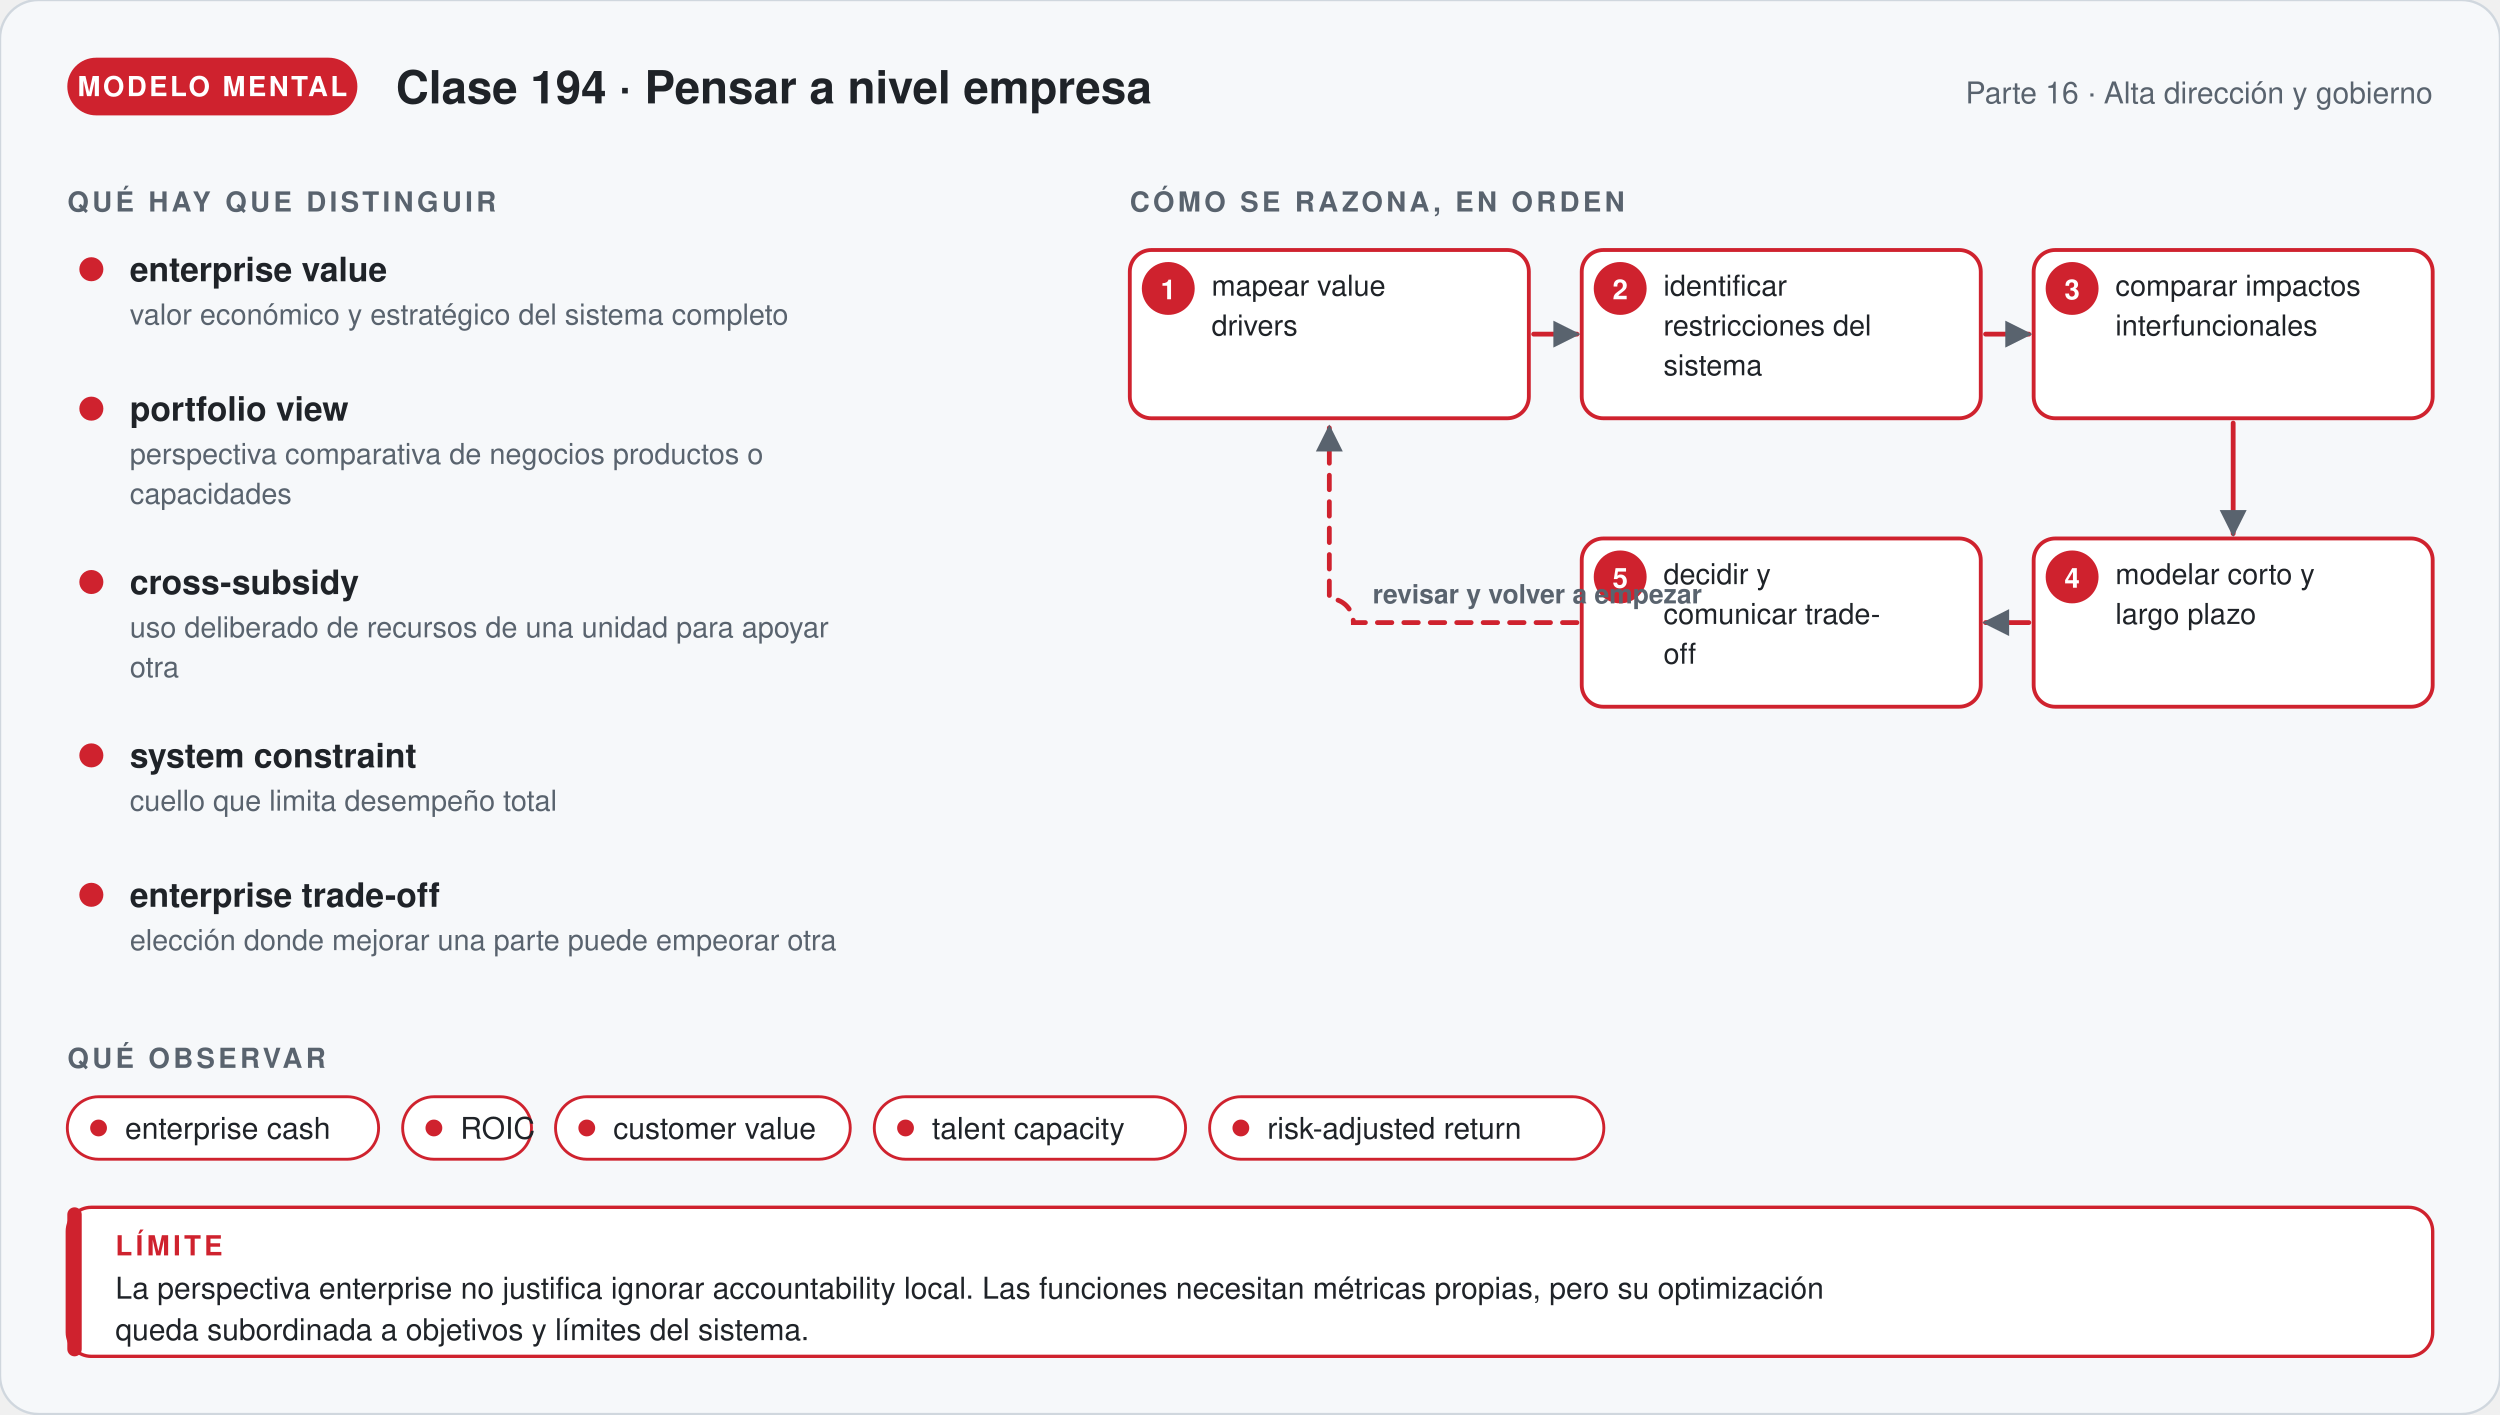
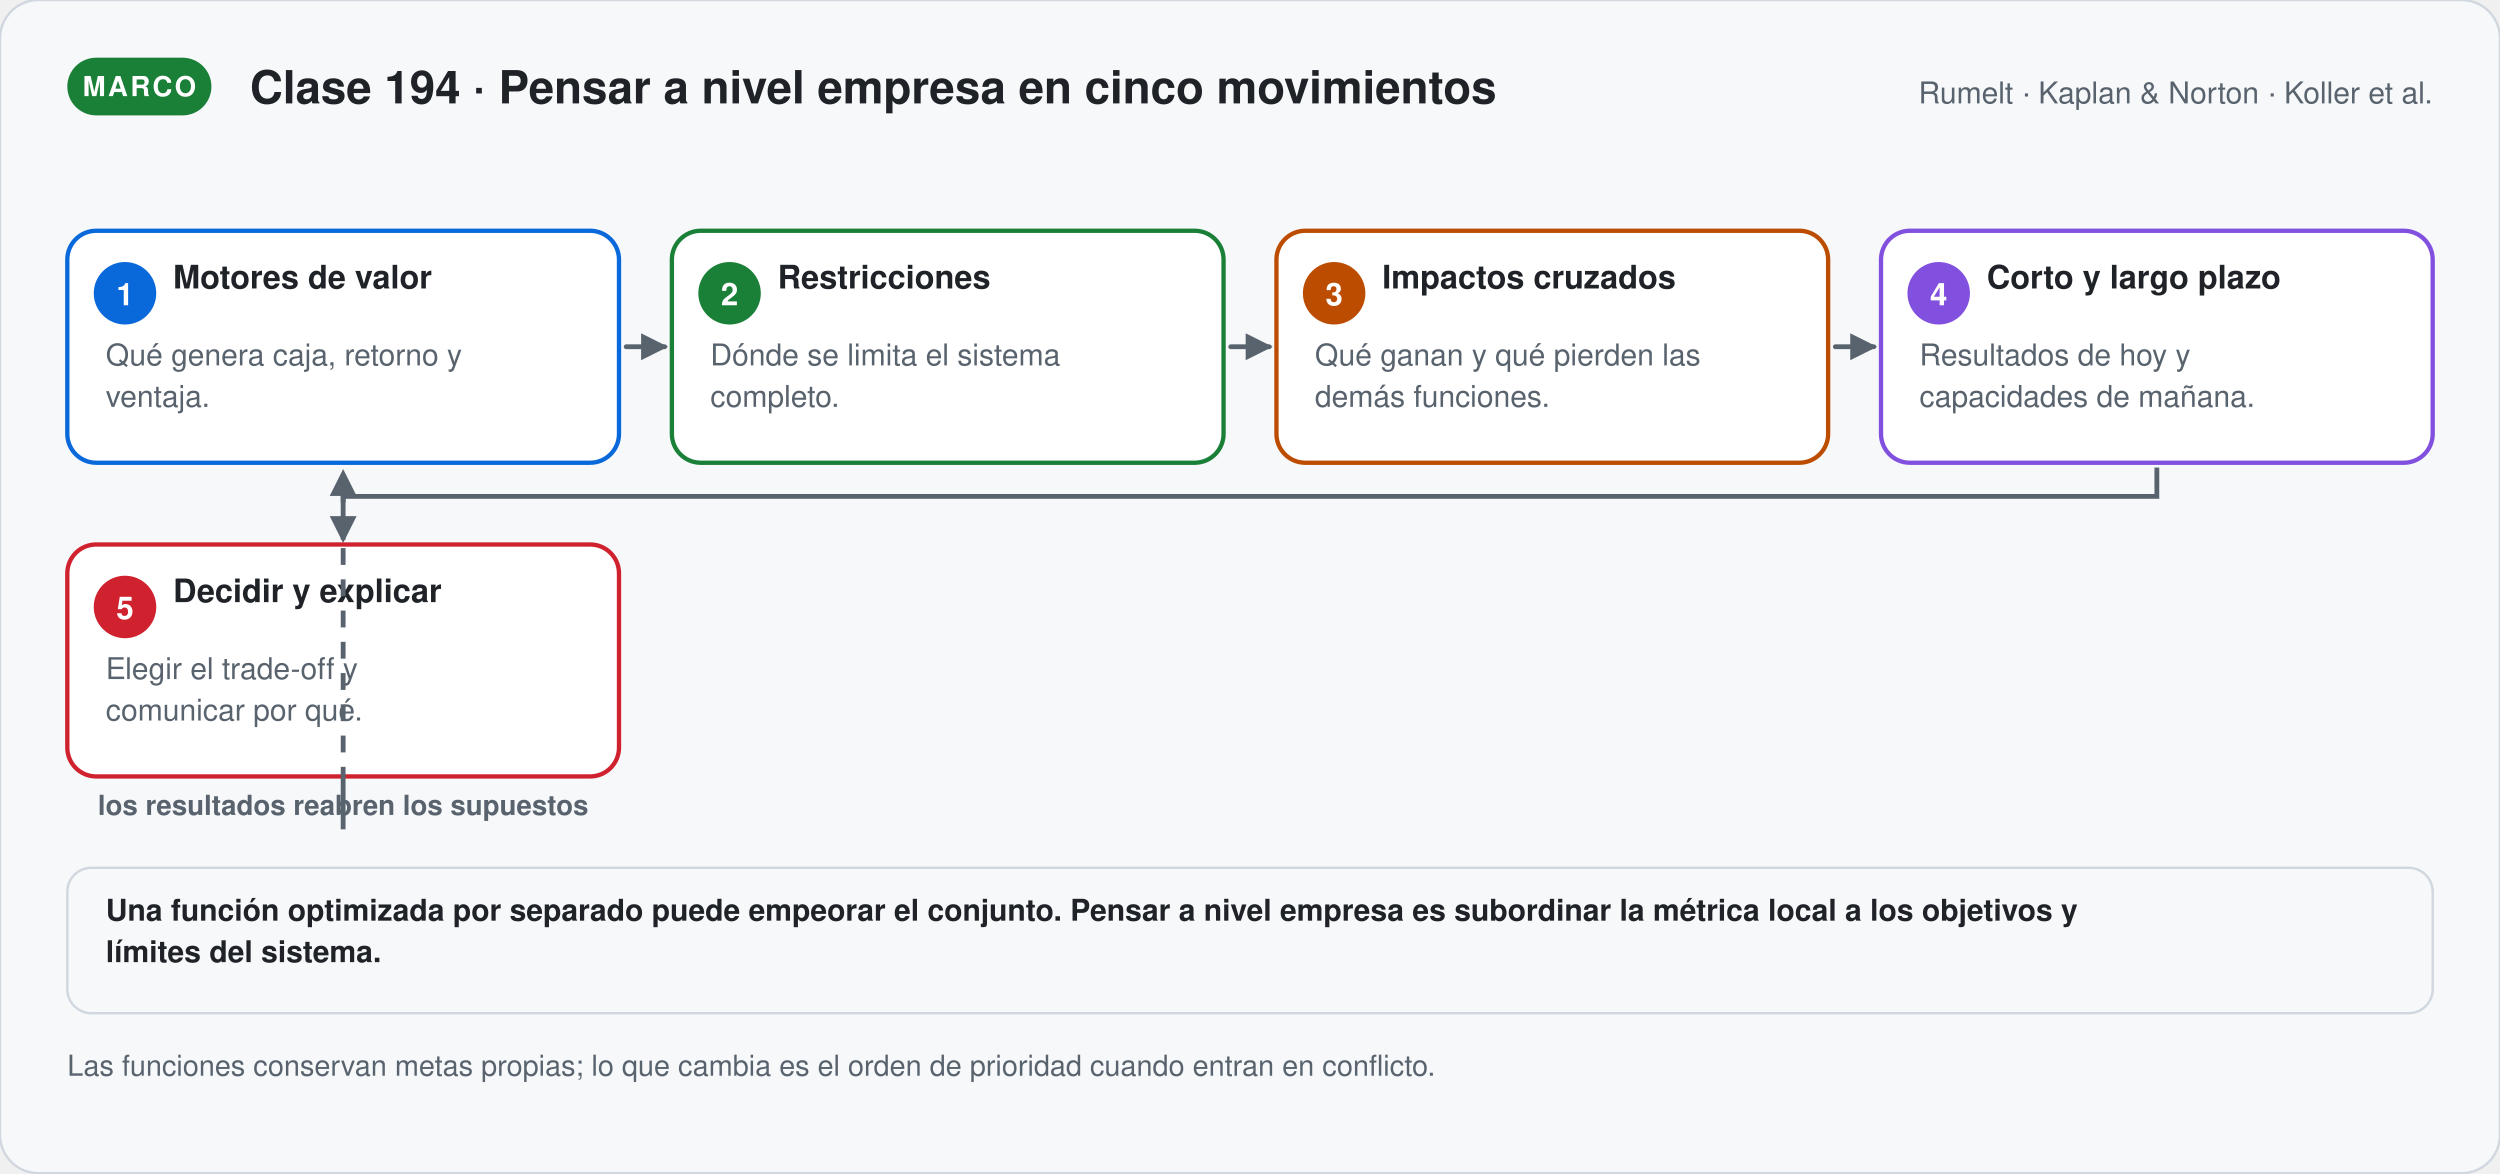
- <svg xmlns="http://www.w3.org/2000/svg" viewBox="0 0 1040 588.24" width="1040" role="img" aria-labelledby="t-g194 d-g194" font-family="'Segoe UI', 'Helvetica Neue', Helvetica, Arial, sans-serif">
+ <svg xmlns="http://www.w3.org/2000/svg" viewBox="0 0 1040 488.06" width="1040" role="img" aria-labelledby="t-s194 d-s194" font-family="'Segoe UI', 'Helvetica Neue', Helvetica, Arial, sans-serif">
  <defs>
-     <marker id="p-g194" viewBox="0 0 10 10" refX="8" refY="5" markerWidth="7" markerHeight="7" orient="auto">
+     <marker id="p-s194" viewBox="0 0 10 10" refX="8" refY="5" markerWidth="7" markerHeight="7" orient="auto">
      <path d="M1,1 L9,5 L1,9 Z" fill="#59636e" />
    </marker>
  </defs>
-   <rect width="1040" height="588.24" rx="16" fill="#f6f8fa" stroke="#d0d7de" />
-   <rect x="28" y="24" width="120.67" height="24" rx="12" fill="#cf222e" />
-   <text x="88.335" y="40" font-size="11.5" font-weight="700" fill="#ffffff" text-anchor="middle" letter-spacing="1">MODELO MENTAL</text>
-   <text x="164.67" y="43" font-size="19" font-weight="700" fill="#1f2328" text-anchor="start">Clase 194 · Pensar a nivel empresa</text>
-   <text x="1012" y="43" font-size="12.5" font-weight="400" fill="#59636e" text-anchor="end">Parte 16 · Alta dirección y gobierno</text>
-   <text x="28" y="88" font-size="11.5" font-weight="700" fill="#59636e" text-anchor="start" letter-spacing="1.4">QUÉ HAY QUE DISTINGUIR</text>
-   <circle cx="38" cy="112" r="5" fill="#cf222e" />
-   <text x="54" y="117" font-size="14" font-weight="700" fill="#1f2328" text-anchor="start">enterprise value</text>
-   <text x="54" y="135" font-size="12" font-weight="400" fill="#59636e" text-anchor="start">valor económico y estratégico del sistema completo</text>
-   <circle cx="38" cy="170" r="5" fill="#cf222e" />
-   <text x="54" y="175" font-size="14" font-weight="700" fill="#1f2328" text-anchor="start">portfolio view</text>
-   <text x="54" y="193" font-size="12" font-weight="400" fill="#59636e" text-anchor="start">perspectiva comparativa de negocios productos o</text>
-   <text x="54" y="209.56" font-size="12" font-weight="400" fill="#59636e" text-anchor="start">capacidades</text>
-   <circle cx="38" cy="242.12" r="5" fill="#cf222e" />
-   <text x="54" y="247.12" font-size="14" font-weight="700" fill="#1f2328" text-anchor="start">cross-subsidy</text>
-   <text x="54" y="265.12" font-size="12" font-weight="400" fill="#59636e" text-anchor="start">uso deliberado de recursos de una unidad para apoyar</text>
-   <text x="54" y="281.68" font-size="12" font-weight="400" fill="#59636e" text-anchor="start">otra</text>
-   <circle cx="38" cy="314.24" r="5" fill="#cf222e" />
-   <text x="54" y="319.24" font-size="14" font-weight="700" fill="#1f2328" text-anchor="start">system constraint</text>
-   <text x="54" y="337.24" font-size="12" font-weight="400" fill="#59636e" text-anchor="start">cuello que limita desempeño total</text>
-   <circle cx="38" cy="372.24" r="5" fill="#cf222e" />
-   <text x="54" y="377.24" font-size="14" font-weight="700" fill="#1f2328" text-anchor="start">enterprise trade-off</text>
-   <text x="54" y="395.24" font-size="12" font-weight="400" fill="#59636e" text-anchor="start">elección donde mejorar una parte puede empeorar otra</text>
-   <text x="470" y="88" font-size="11.5" font-weight="700" fill="#59636e" text-anchor="start" letter-spacing="1.4">CÓMO SE RAZONA, EN ORDEN</text>
-   <rect x="470" y="104" width="166" height="70" rx="9" fill="#ffffff" stroke="#cf222e" stroke-width="1.6" />
-   <circle cx="486.0" cy="120" r="11" fill="#cf222e" />
-   <text x="486" y="124.5" font-size="11.5" font-weight="700" fill="#ffffff" text-anchor="middle">1</text>
-   <text x="504" y="123" font-size="12" font-weight="400" fill="#1f2328" text-anchor="start">mapear value</text>
-   <text x="504" y="139.56" font-size="12" font-weight="400" fill="#1f2328" text-anchor="start">drivers</text>
-   <rect x="658" y="104" width="166" height="70" rx="9" fill="#ffffff" stroke="#cf222e" stroke-width="1.6" />
-   <circle cx="674.0" cy="120" r="11" fill="#cf222e" />
-   <text x="674" y="124.5" font-size="11.5" font-weight="700" fill="#ffffff" text-anchor="middle">2</text>
-   <text x="692" y="123" font-size="12" font-weight="400" fill="#1f2328" text-anchor="start">identificar</text>
-   <text x="692" y="139.56" font-size="12" font-weight="400" fill="#1f2328" text-anchor="start">restricciones del</text>
-   <text x="692" y="156.12" font-size="12" font-weight="400" fill="#1f2328" text-anchor="start">sistema</text>
-   <rect x="846" y="104" width="166" height="70" rx="9" fill="#ffffff" stroke="#cf222e" stroke-width="1.6" />
-   <circle cx="862.0" cy="120" r="11" fill="#cf222e" />
-   <text x="862" y="124.5" font-size="11.5" font-weight="700" fill="#ffffff" text-anchor="middle">3</text>
-   <text x="880" y="123" font-size="12" font-weight="400" fill="#1f2328" text-anchor="start">comparar impactos</text>
-   <text x="880" y="139.56" font-size="12" font-weight="400" fill="#1f2328" text-anchor="start">interfuncionales</text>
-   <rect x="846" y="224" width="166" height="70" rx="9" fill="#ffffff" stroke="#cf222e" stroke-width="1.6" />
-   <circle cx="862.0" cy="240" r="11" fill="#cf222e" />
-   <text x="862" y="244.5" font-size="11.5" font-weight="700" fill="#ffffff" text-anchor="middle">4</text>
-   <text x="880" y="243" font-size="12" font-weight="400" fill="#1f2328" text-anchor="start">modelar corto y</text>
-   <text x="880" y="259.56" font-size="12" font-weight="400" fill="#1f2328" text-anchor="start">largo plazo</text>
-   <rect x="658" y="224" width="166" height="70" rx="9" fill="#ffffff" stroke="#cf222e" stroke-width="1.6" />
-   <circle cx="674.0" cy="240" r="11" fill="#cf222e" />
-   <text x="674" y="244.5" font-size="11.5" font-weight="700" fill="#ffffff" text-anchor="middle">5</text>
-   <text x="692" y="243" font-size="12" font-weight="400" fill="#1f2328" text-anchor="start">decidir y</text>
-   <text x="692" y="259.56" font-size="12" font-weight="400" fill="#1f2328" text-anchor="start">comunicar trade-</text>
-   <text x="692" y="276.12" font-size="12" font-weight="400" fill="#1f2328" text-anchor="start">off</text>
-   <path d="M638,139 L656,139" stroke="#cf222e" stroke-width="2" fill="none" stroke-linecap="round" marker-end="url(#p-g194)" />
-   <path d="M826,139 L844,139" stroke="#cf222e" stroke-width="2" fill="none" stroke-linecap="round" marker-end="url(#p-g194)" />
-   <path d="M929,176 L929,222" stroke="#cf222e" stroke-width="2" fill="none" stroke-linecap="round" marker-end="url(#p-g194)" />
-   <path d="M844,259 L826,259" stroke="#cf222e" stroke-width="2" fill="none" stroke-linecap="round" marker-end="url(#p-g194)" />
-   <path d="M656.0,259.0 H563.0 a10,10 0 0 0 -10,-10 V178" stroke="#cf222e" stroke-width="2" fill="none" stroke-dasharray="6 5" stroke-linecap="round" marker-end="url(#p-g194)" />
-   <text x="571" y="251" font-size="11" font-weight="600" fill="#59636e" text-anchor="start">revisar y volver a empezar</text>
-   <text x="28" y="444.24" font-size="11.5" font-weight="700" fill="#59636e" text-anchor="start" letter-spacing="1.4">QUÉ OBSERVAR</text>
-   <rect x="28" y="456.24" width="129.5" height="26" rx="13" fill="#ffffff" stroke="#cf222e" stroke-width="1.2" />
-   <circle cx="41" cy="469.24" r="3.5" fill="#cf222e" />
-   <text x="52" y="473.74" font-size="12.5" font-weight="400" fill="#1f2328" text-anchor="start">enterprise cash</text>
-   <rect x="167.5" y="456.24" width="53.6" height="26" rx="13" fill="#ffffff" stroke="#cf222e" stroke-width="1.2" />
-   <circle cx="180.5" cy="469.24" r="3.5" fill="#cf222e" />
-   <text x="191.5" y="473.74" font-size="12.5" font-weight="400" fill="#1f2328" text-anchor="start">ROIC</text>
-   <rect x="231.1" y="456.24" width="122.6" height="26" rx="13" fill="#ffffff" stroke="#cf222e" stroke-width="1.2" />
-   <circle cx="244.1" cy="469.24" r="3.5" fill="#cf222e" />
-   <text x="255.1" y="473.74" font-size="12.5" font-weight="400" fill="#1f2328" text-anchor="start">customer value</text>
-   <rect x="363.7" y="456.24" width="129.5" height="26" rx="13" fill="#ffffff" stroke="#cf222e" stroke-width="1.2" />
-   <circle cx="376.7" cy="469.24" r="3.5" fill="#cf222e" />
-   <text x="387.7" y="473.74" font-size="12.5" font-weight="400" fill="#1f2328" text-anchor="start">talent capacity</text>
-   <rect x="503.2" y="456.24" width="164" height="26" rx="13" fill="#ffffff" stroke="#cf222e" stroke-width="1.2" />
-   <circle cx="516.2" cy="469.24" r="3.5" fill="#cf222e" />
-   <text x="527.2" y="473.74" font-size="12.5" font-weight="400" fill="#1f2328" text-anchor="start">risk-adjusted return</text>
-   <rect x="28" y="502.24" width="984" height="62" rx="10" fill="#ffffff" stroke="#cf222e" stroke-width="1.4" />
-   <rect x="28" y="502.24" width="6" height="62" rx="3" fill="#cf222e" />
-   <text x="48" y="522.24" font-size="11.5" font-weight="700" fill="#cf222e" text-anchor="start" letter-spacing="1.4">LÍMITE</text>
-   <text x="48" y="540.24" font-size="12.5" font-weight="400" fill="#1f2328" text-anchor="start">La perspectiva enterprise no justifica ignorar accountability local. Las funciones necesitan métricas propias, pero su optimización</text>
-   <text x="48" y="557.49" font-size="12.5" font-weight="400" fill="#1f2328" text-anchor="start">queda subordinada a objetivos y límites del sistema.</text>
+   <rect width="1040" height="488.06" rx="16" fill="#f6f8fa" stroke="#d0d7de" />
+   <rect x="28" y="24" width="59.95" height="24" rx="12" fill="#1a7f37" />
+   <text x="57.975" y="40" font-size="11.5" font-weight="700" fill="#ffffff" text-anchor="middle" letter-spacing="1">MARCO</text>
+   <text x="103.95" y="43" font-size="19" font-weight="700" fill="#1f2328" text-anchor="start">Clase 194 · Pensar a nivel empresa en cinco movimientos</text>
+   <text x="1012" y="43" font-size="12.5" font-weight="400" fill="#59636e" text-anchor="end">Rumelt · Kaplan &amp; Norton · Koller et al.</text>
+   <rect x="28" y="96" width="229.5" height="96.5" rx="12" fill="#ffffff" stroke="#0969da" stroke-width="1.8" />
+   <circle cx="52.0" cy="122.0" r="13" fill="#0969da" />
+   <text x="52" y="127" font-size="13" font-weight="700" fill="#ffffff" text-anchor="middle">1</text>
+   <text x="72" y="120" font-size="13.5" font-weight="700" fill="#1f2328" text-anchor="start">Motores de valor</text>
+   <text x="44" y="152" font-size="12.5" font-weight="400" fill="#59636e" text-anchor="start">Qué genera caja, retorno y</text>
+   <text x="44" y="169.25" font-size="12.5" font-weight="400" fill="#59636e" text-anchor="start">ventaja.</text>
+   <path d="M260.5,144.25 L276.5,144.25" stroke="#59636e" stroke-width="2" fill="none" stroke-linecap="round" marker-end="url(#p-s194)" />
+   <rect x="279.5" y="96" width="229.5" height="96.5" rx="12" fill="#ffffff" stroke="#1a7f37" stroke-width="1.8" />
+   <circle cx="303.5" cy="122.0" r="13" fill="#1a7f37" />
+   <text x="303.5" y="127" font-size="13" font-weight="700" fill="#ffffff" text-anchor="middle">2</text>
+   <text x="323.5" y="120" font-size="13.5" font-weight="700" fill="#1f2328" text-anchor="start">Restricciones</text>
+   <text x="295.5" y="152" font-size="12.5" font-weight="400" fill="#59636e" text-anchor="start">Dónde se limita el sistema</text>
+   <text x="295.5" y="169.25" font-size="12.5" font-weight="400" fill="#59636e" text-anchor="start">completo.</text>
+   <path d="M512,144.25 L528,144.25" stroke="#59636e" stroke-width="2" fill="none" stroke-linecap="round" marker-end="url(#p-s194)" />
+   <rect x="531" y="96" width="229.5" height="96.5" rx="12" fill="#ffffff" stroke="#bc4c00" stroke-width="1.8" />
+   <circle cx="555.0" cy="122.0" r="13" fill="#bc4c00" />
+   <text x="555" y="127" font-size="13" font-weight="700" fill="#ffffff" text-anchor="middle">3</text>
+   <text x="575" y="120" font-size="13.5" font-weight="700" fill="#1f2328" text-anchor="start">Impactos cruzados</text>
+   <text x="547" y="152" font-size="12.5" font-weight="400" fill="#59636e" text-anchor="start">Qué ganan y qué pierden las</text>
+   <text x="547" y="169.25" font-size="12.5" font-weight="400" fill="#59636e" text-anchor="start">demás funciones.</text>
+   <path d="M763.5,144.25 L779.5,144.25" stroke="#59636e" stroke-width="2" fill="none" stroke-linecap="round" marker-end="url(#p-s194)" />
+   <rect x="782.5" y="96" width="229.5" height="96.5" rx="12" fill="#ffffff" stroke="#8250df" stroke-width="1.8" />
+   <circle cx="806.5" cy="122.0" r="13" fill="#8250df" />
+   <text x="806.5" y="127" font-size="13" font-weight="700" fill="#ffffff" text-anchor="middle">4</text>
+   <text x="826.5" y="120" font-size="13.5" font-weight="700" fill="#1f2328" text-anchor="start">Corto y largo plazo</text>
+   <text x="798.5" y="152" font-size="12.5" font-weight="400" fill="#59636e" text-anchor="start">Resultados de hoy y</text>
+   <text x="798.5" y="169.25" font-size="12.5" font-weight="400" fill="#59636e" text-anchor="start">capacidades de mañana.</text>
+   <path d="M897.25,194.5 V206.5 H142.75 V224.5" stroke="#59636e" stroke-width="2" fill="none" marker-end="url(#p-s194)" />
+   <rect x="28" y="226.5" width="229.5" height="96.5" rx="12" fill="#ffffff" stroke="#cf222e" stroke-width="1.8" />
+   <circle cx="52.0" cy="252.5" r="13" fill="#cf222e" />
+   <text x="52" y="257.5" font-size="13" font-weight="700" fill="#ffffff" text-anchor="middle">5</text>
+   <text x="72" y="250.5" font-size="13.5" font-weight="700" fill="#1f2328" text-anchor="start">Decidir y explicar</text>
+   <text x="44" y="282.5" font-size="12.5" font-weight="400" fill="#59636e" text-anchor="start">Elegir el trade-off y</text>
+   <text x="44" y="299.75" font-size="12.5" font-weight="400" fill="#59636e" text-anchor="start">comunicar por qué.</text>
+   <path d="M142.75,325.0 V345.0 H142.75 V196.5" stroke="#59636e" stroke-width="2" fill="none" stroke-dasharray="7 6" marker-end="url(#p-s194)" />
+   <text x="142.75" y="339" font-size="11.5" font-weight="600" fill="#59636e" text-anchor="middle">los resultados reabren los supuestos</text>
+   <rect x="28" y="361" width="984" height="60.5" rx="10" fill="#f6f8fa" stroke="#d0d7de" stroke-width="1" />
+   <text x="44" y="383" font-size="12.5" font-weight="600" fill="#1f2328" text-anchor="start">Una función optimizada por separado puede empeorar el conjunto. Pensar a nivel empresa es subordinar la métrica local a los objetivos y</text>
+   <text x="44" y="400.25" font-size="12.5" font-weight="600" fill="#1f2328" text-anchor="start">límites del sistema.</text>
+   <text x="28" y="447.5" font-size="12" font-weight="400" fill="#59636e" text-anchor="start">Las funciones conservan metas propias; lo que cambia es el orden de prioridad cuando entran en conflicto.</text>
</svg>
